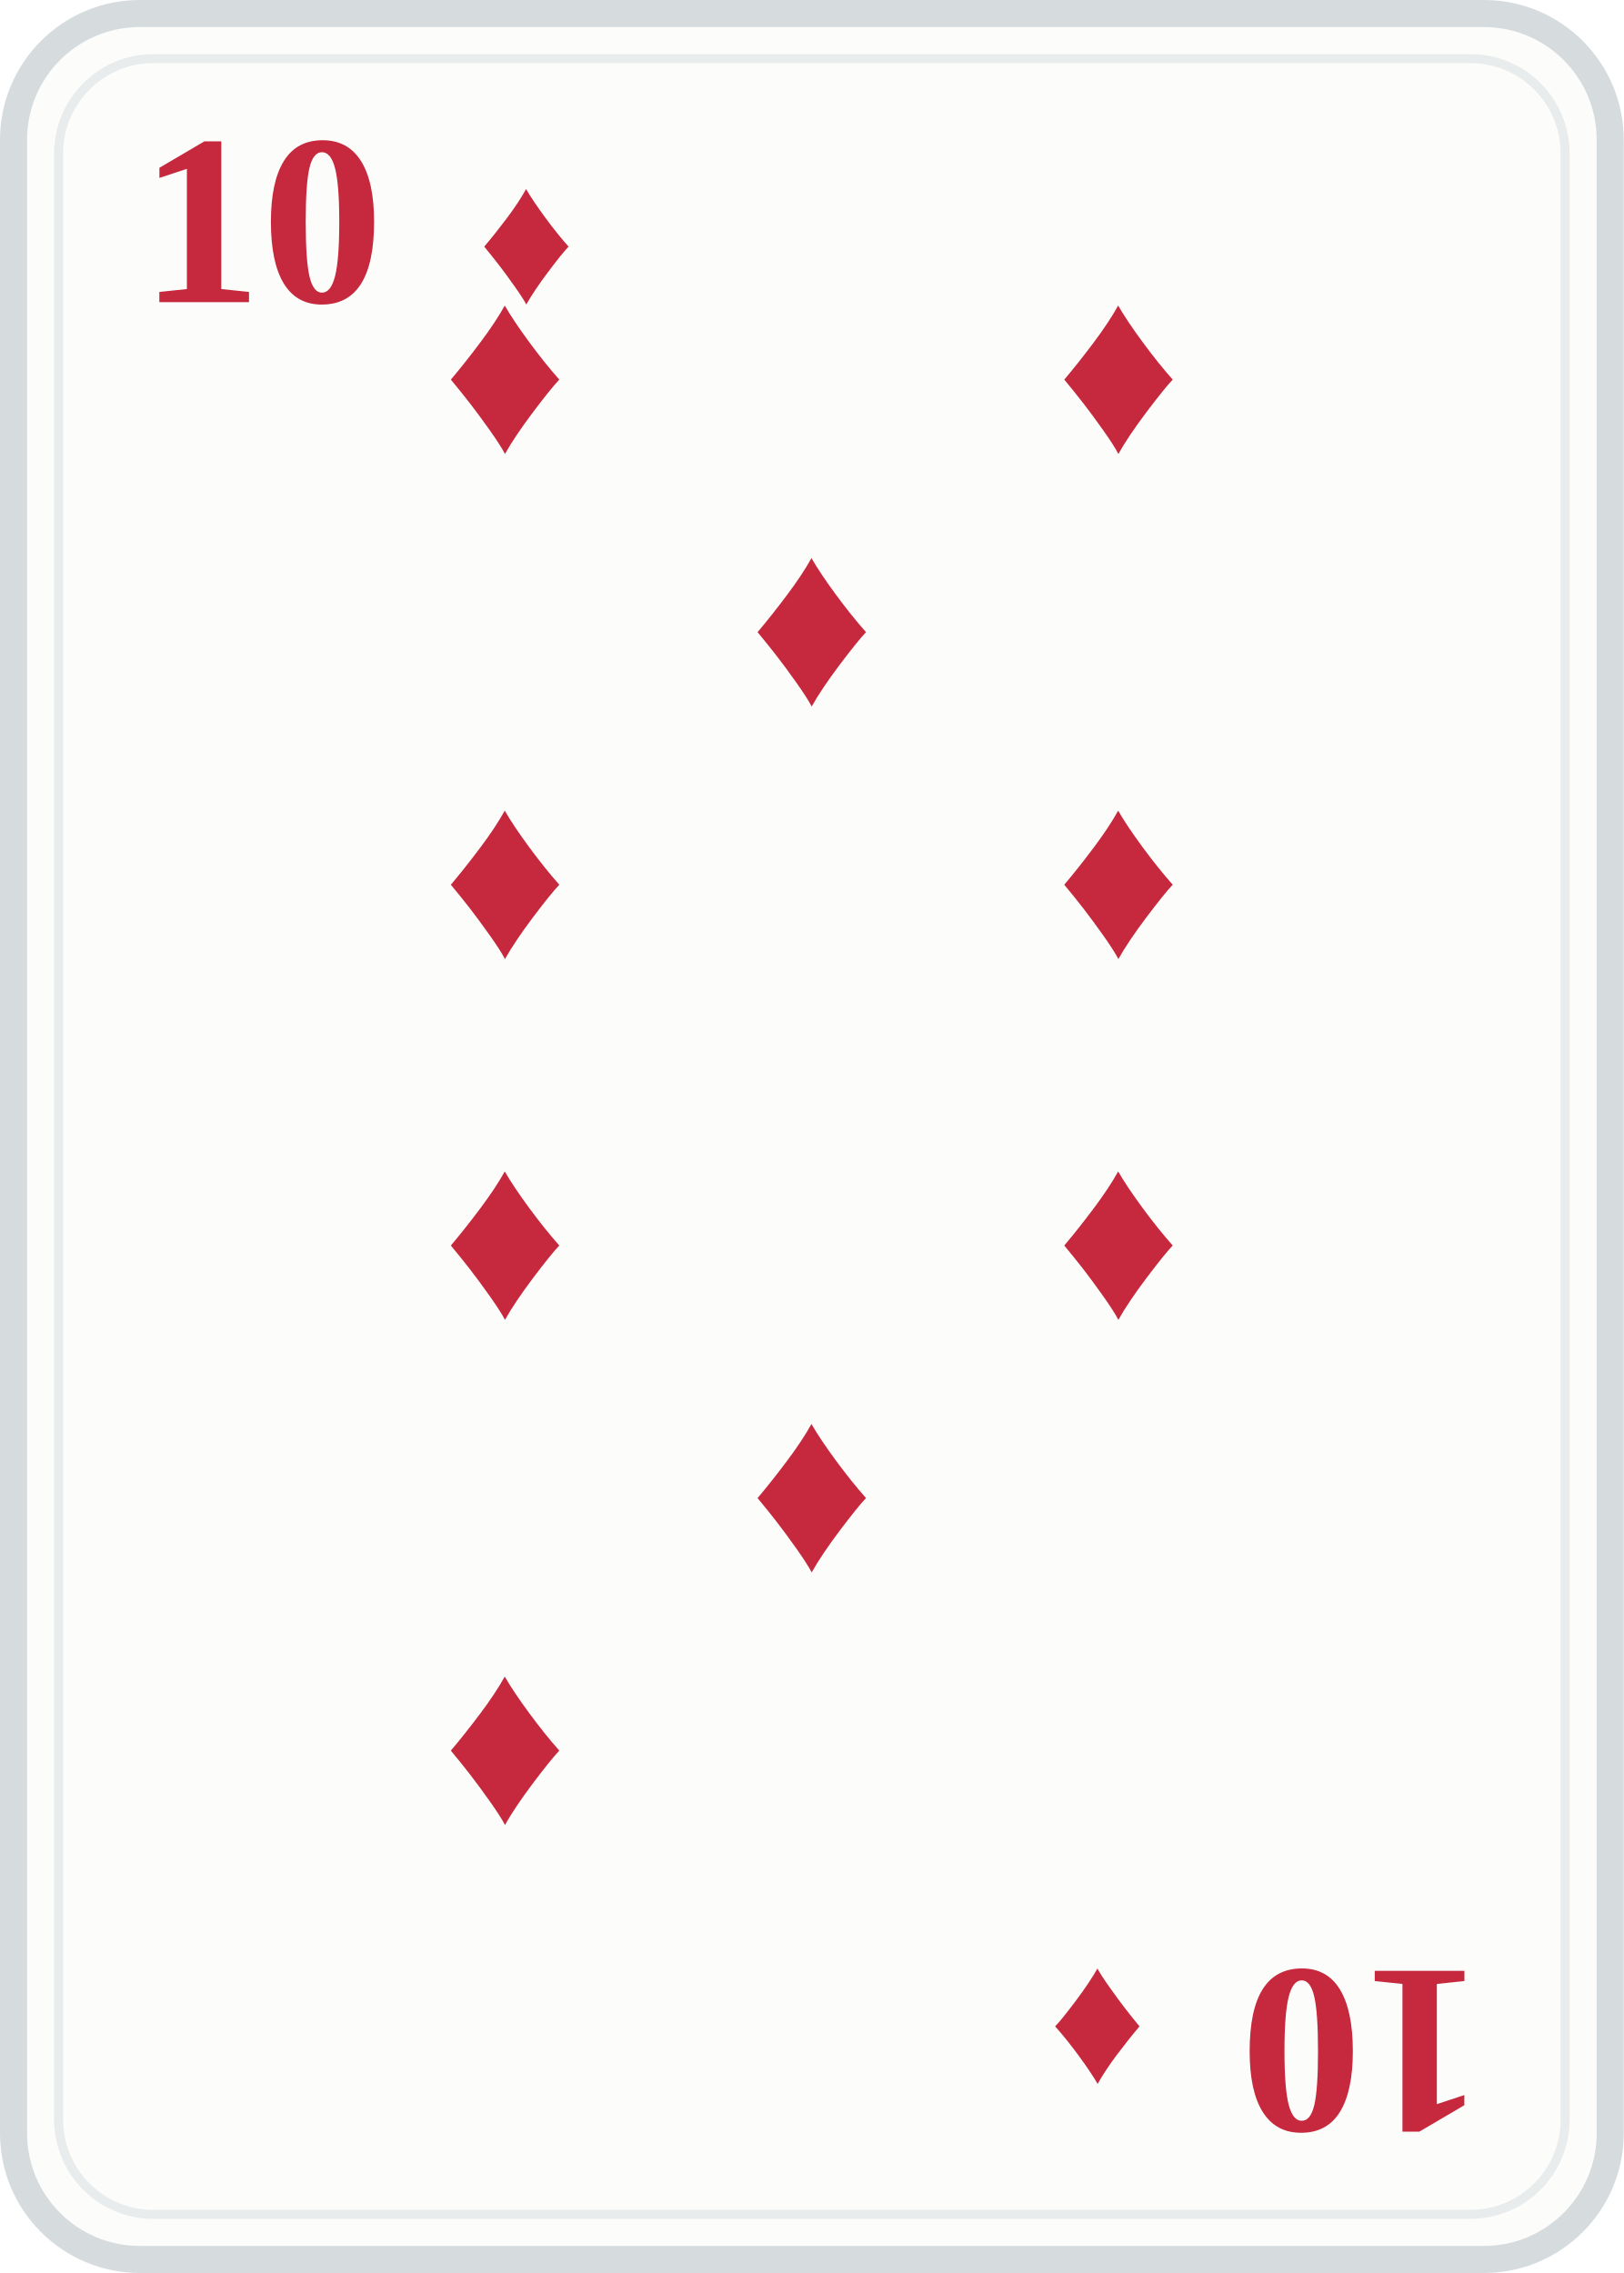
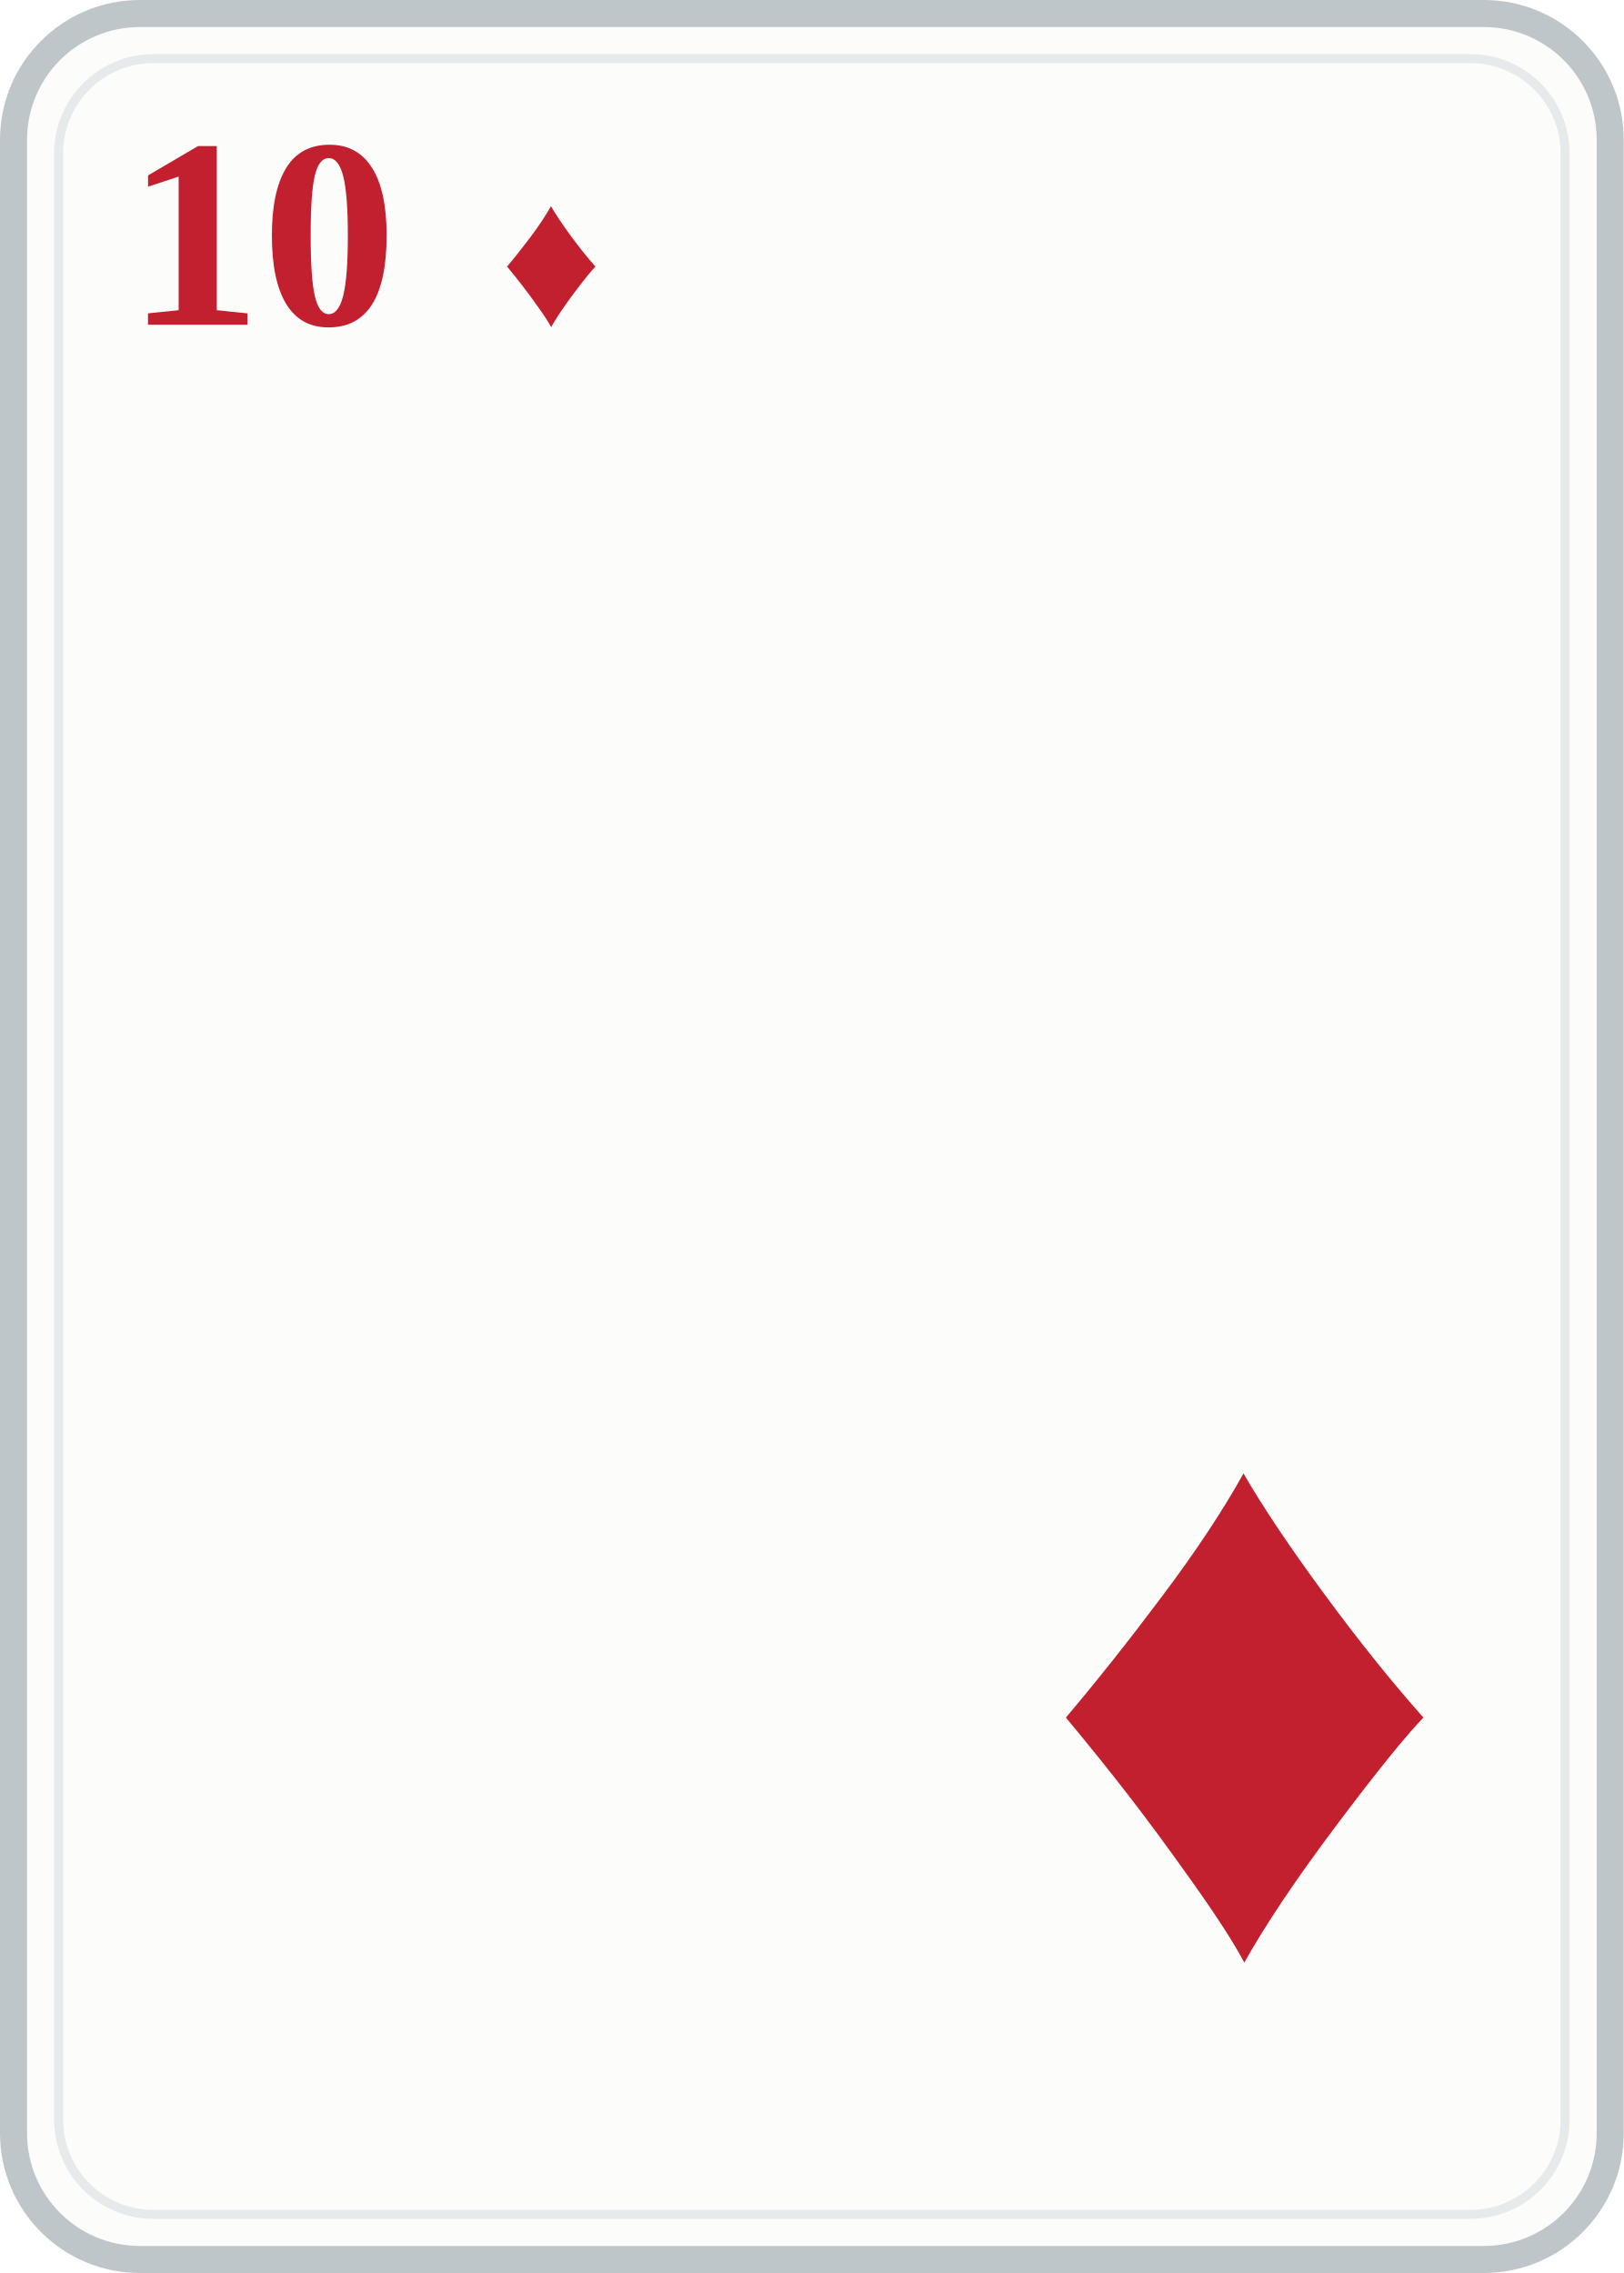
<svg xmlns="http://www.w3.org/2000/svg" width="360" height="504" viewBox="0 0 360 504" fill="none">
-   <rect x="3" y="3" width="354" height="498" rx="28" fill="#FCFCFB" stroke="#D6DBDE" stroke-width="6" />
-   <rect x="13" y="13" width="334" height="478" rx="21" stroke="#E9ECEC" stroke-width="2" />
-   <g fill="#c6283d" font-family="Georgia, 'Times New Roman', serif">
-     <text x="31" y="67" font-size="54" font-weight="700">10</text>
-     <text x="106" y="67" font-size="42" font-weight="700">♦</text>
-     <text x="112" y="100" text-anchor="middle" class="pip">♦</text>
-     <text x="248" y="100" text-anchor="middle" class="pip">♦</text>
-     <text x="180" y="156" text-anchor="middle" class="pip">♦</text>
-     <text x="112" y="212" text-anchor="middle" class="pip">♦</text>
-     <text x="248" y="212" text-anchor="middle" class="pip">♦</text>
-     <text x="112" y="292" text-anchor="middle" class="pip">♦</text>
-     <text x="248" y="292" text-anchor="middle" class="pip">♦</text>
-     <text x="180" y="348" text-anchor="middle" class="pip">♦</text>
-     <text x="112" y="404" text-anchor="middle" class="pip">♦</text>
+   <rect x="3" y="3" width="354" height="498" rx="28" fill="#FCFCFB" stroke="#BFC6CA" stroke-width="6" />
+   <rect x="13" y="13" width="334" height="478" rx="21" stroke="#E7EAEB" stroke-width="2" />
+   <g fill="#c21f2f" font-family="Georgia, 'Times New Roman', serif" font-weight="700">
+     <text x="28" y="72" font-size="60">10</text>
+     <text x="111" y="72" font-size="44">♦</text>
+     <text x="276" y="433" text-anchor="middle" font-size="178">♦</text>
  </g>
-   <g transform="rotate(180 180 252)" fill="#c6283d" font-family="Georgia, 'Times New Roman', serif">
-     <text x="31" y="67" font-size="54" font-weight="700">10</text>
-     <text x="106" y="67" font-size="42" font-weight="700">♦</text>
-   </g>
-   <style>.pip{font-size:54px;font-weight:700}.face-suit{font-size:142px;font-weight:700}</style>
</svg>
